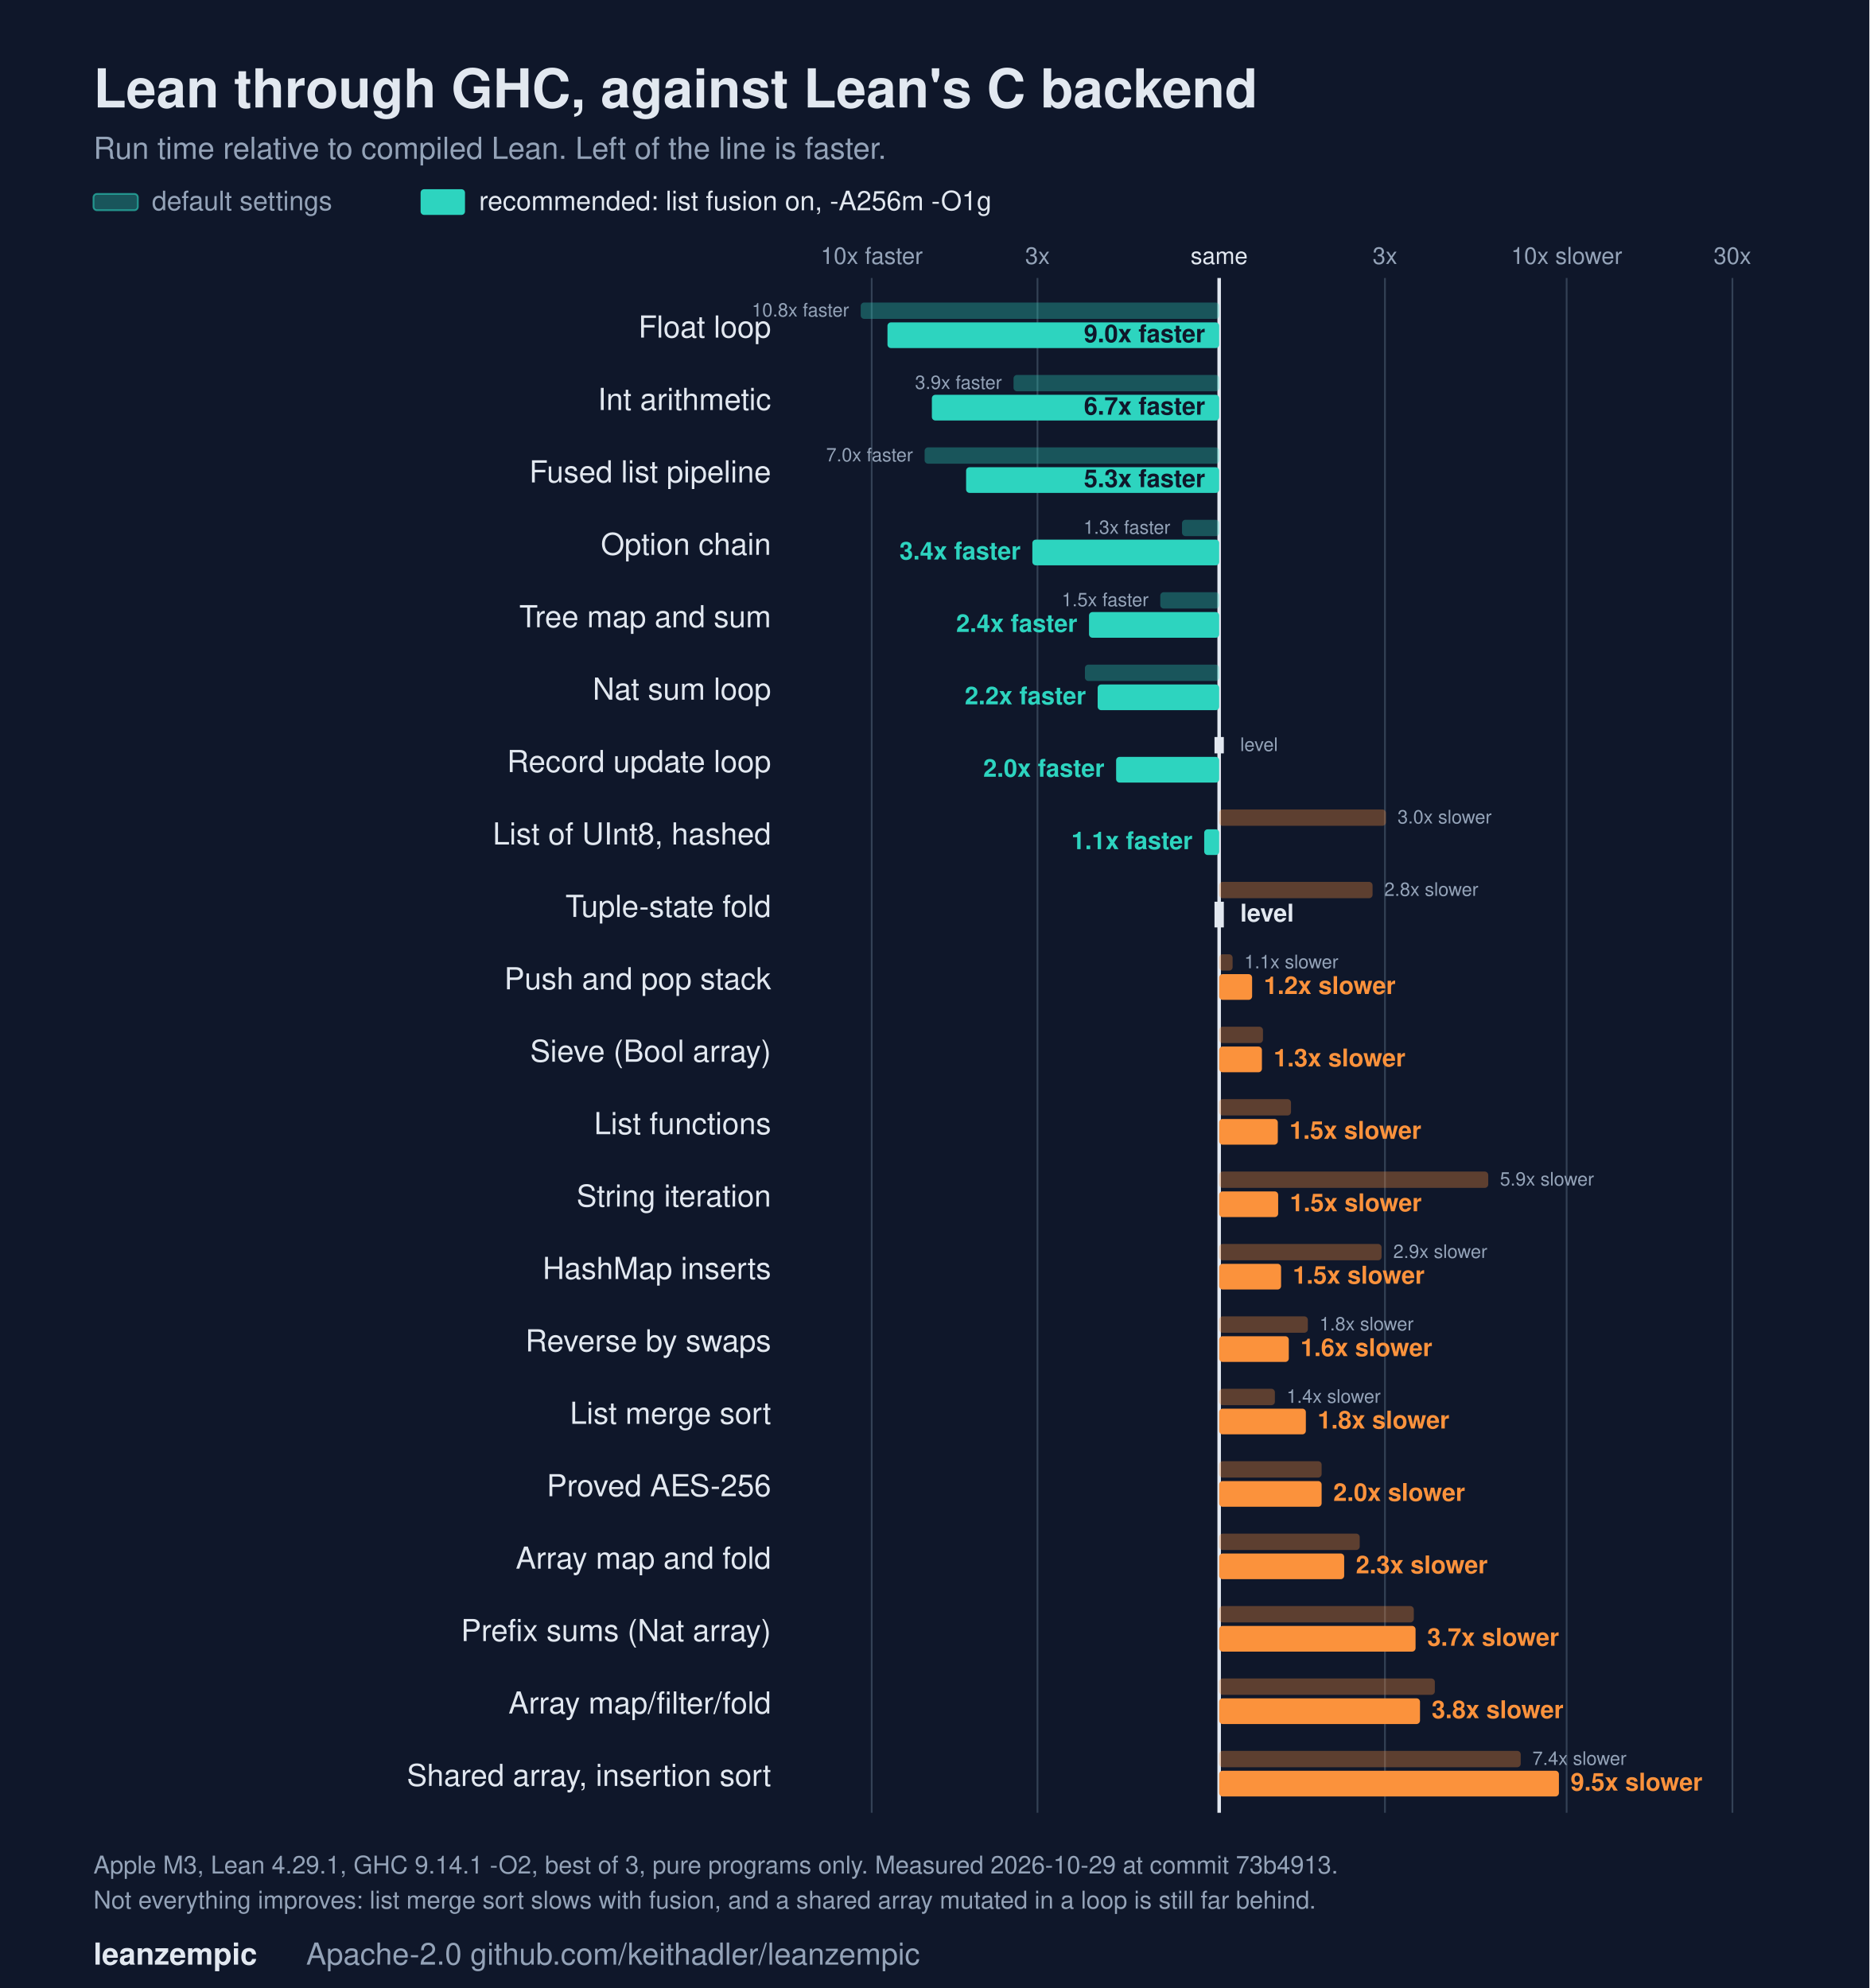
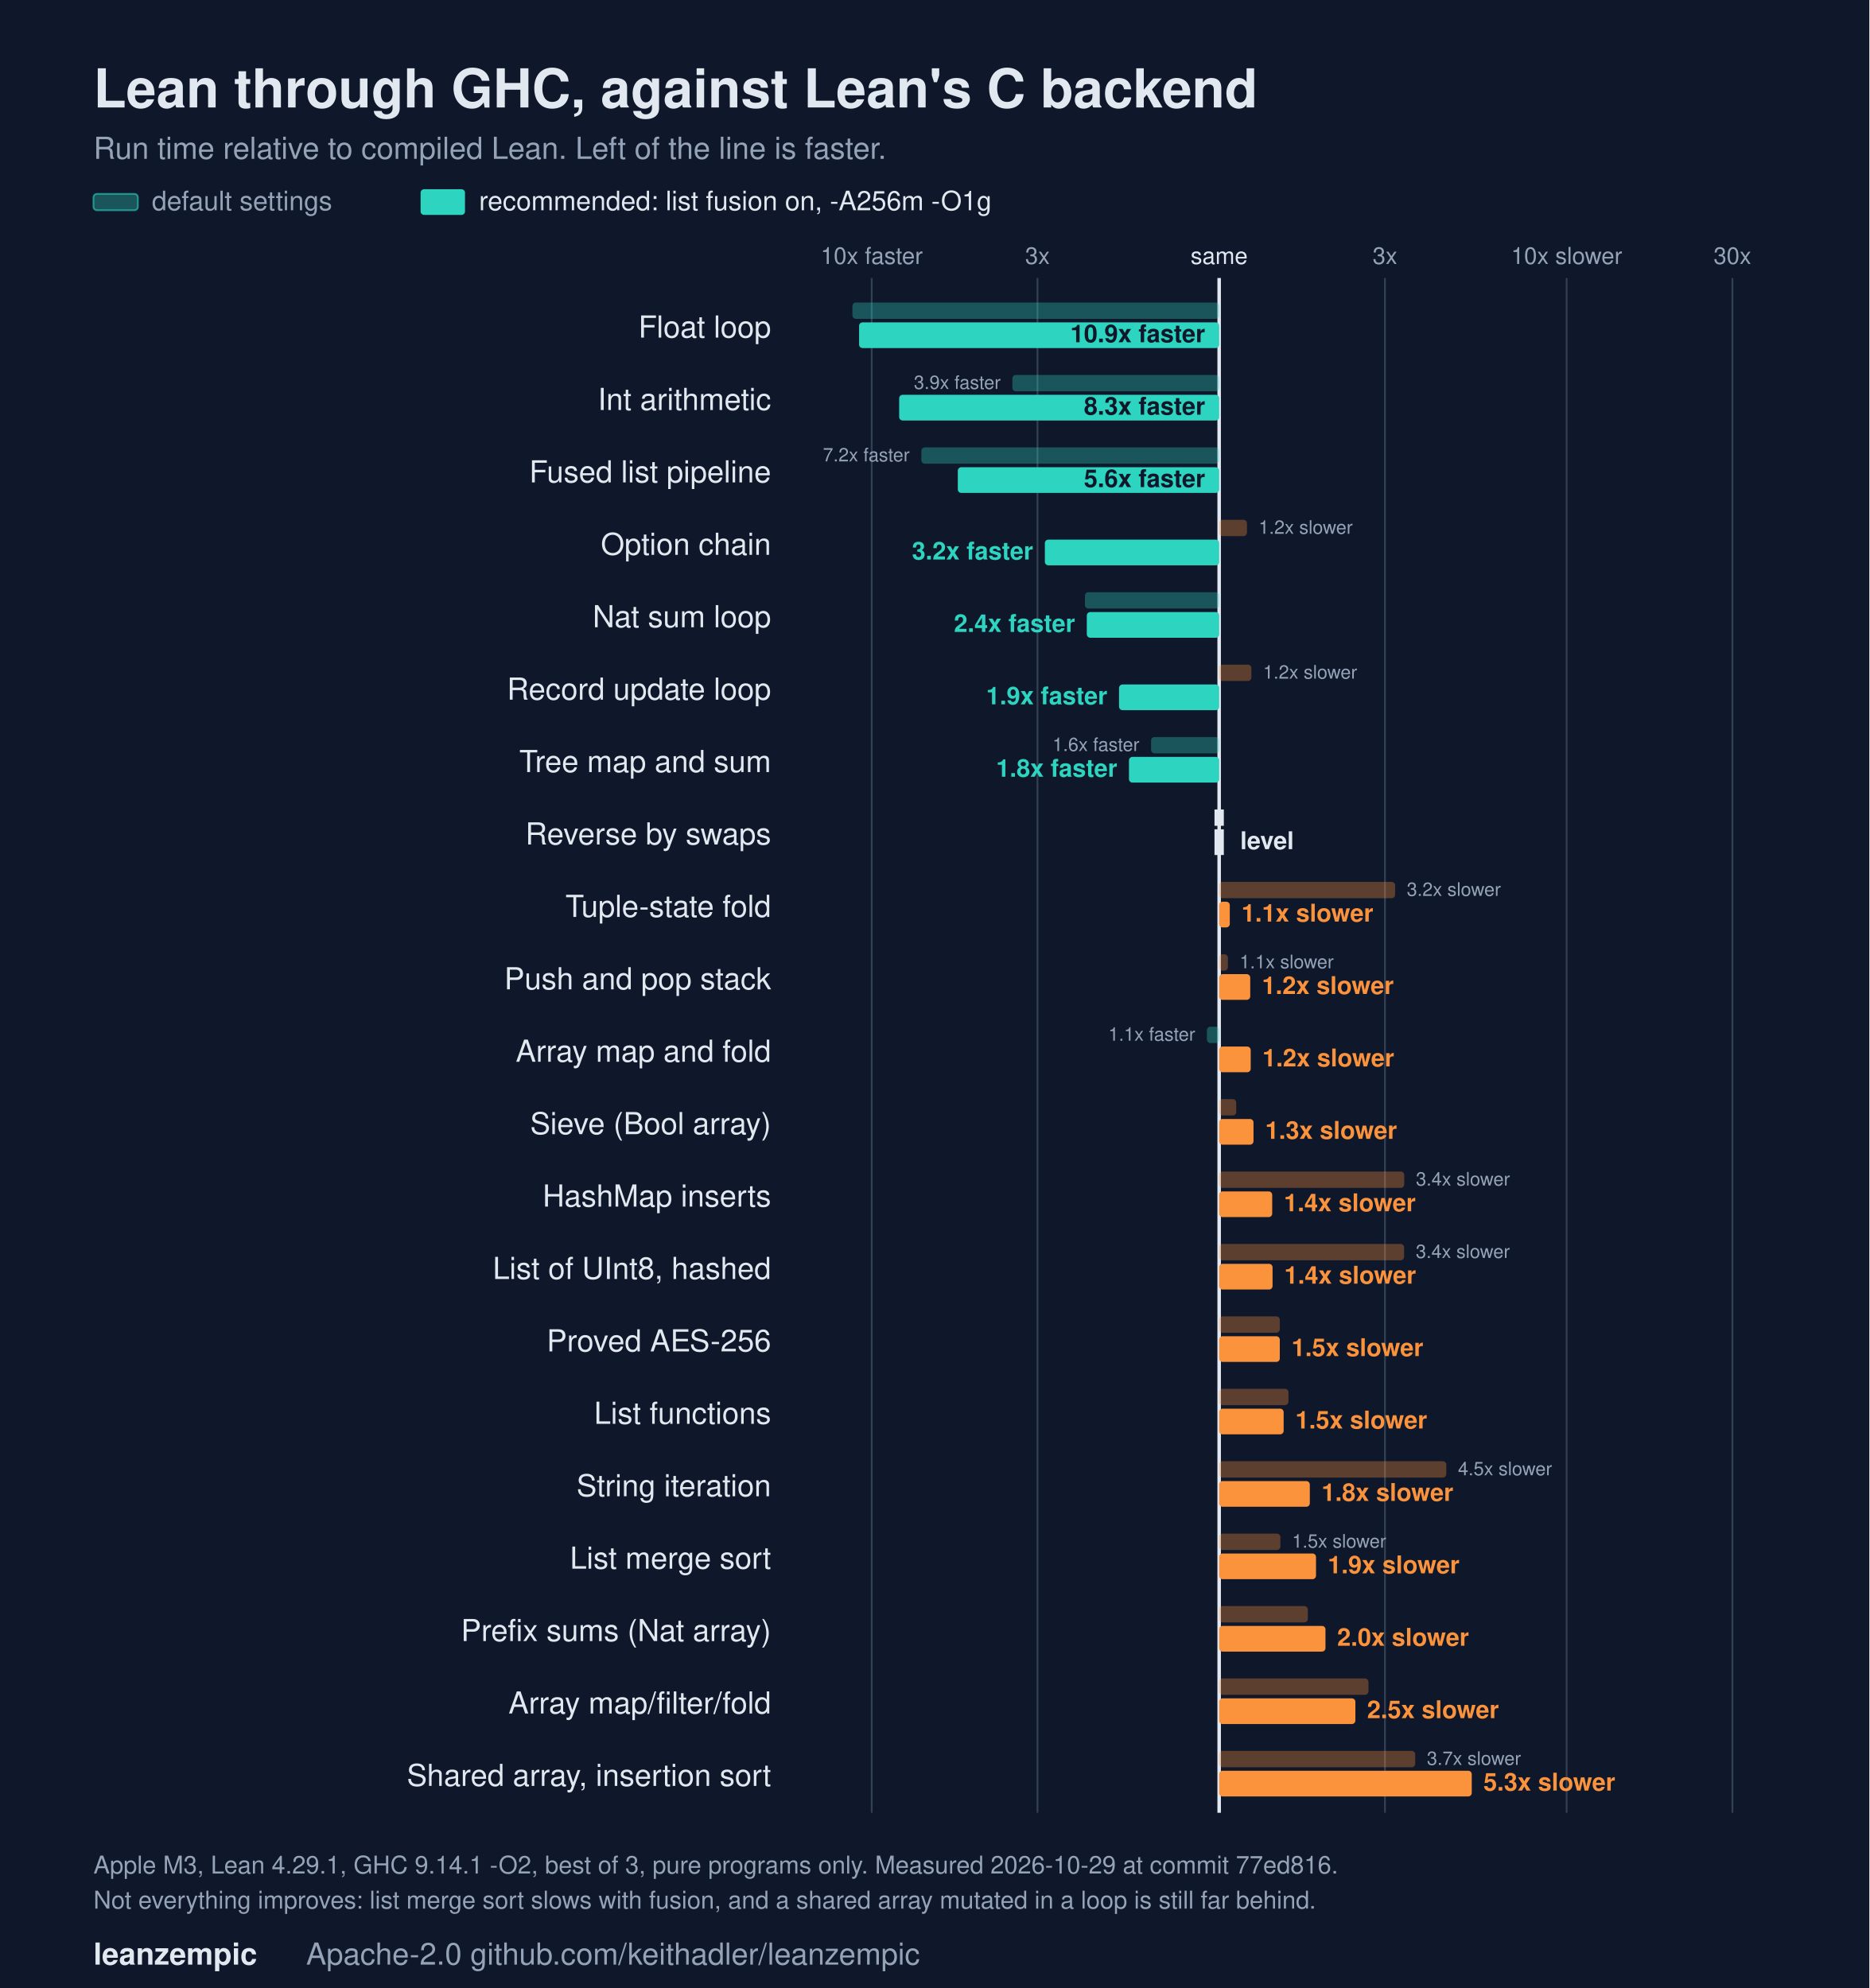
<svg xmlns="http://www.w3.org/2000/svg" width="1600" height="1702" viewBox="0 0 1600 1702" font-family="Helvetica Neue, Helvetica, Arial, sans-serif">
  <rect width="1600" height="1702" fill="#0f172a" />
  <text x="80" y="92" font-size="46" font-weight="700" fill="#e2e8f0">Lean through GHC, against Lean's C backend</text>
  <text x="80" y="136" font-size="26" fill="#94a3b8">Run time relative to compiled Lean. Left of the line is faster.</text>
  <rect x="80" y="166" width="38" height="14" rx="3" fill="#2dd4bf55" />
  <rect x="80" y="166" width="38" height="14" rx="3" fill="none" stroke="#2dd4bf" stroke-width="1.5" opacity=".6" />
  <text x="130" y="180" font-size="23" fill="#94a3b8">default settings</text>
  <rect x="360" y="162" width="38" height="22" rx="3" fill="#2dd4bf" />
  <text x="410" y="180" font-size="23" fill="#e2e8f0">recommended: list fusion on, -A256m -O1g</text>
  <line x1="746.1" y1="238" x2="746.1" y2="1552" stroke="#334155" stroke-width="1.5" />
  <text x="746.1" y="226" font-size="20" text-anchor="middle" fill="#94a3b8">10x faster</text>
  <line x1="888.0" y1="238" x2="888.0" y2="1552" stroke="#334155" stroke-width="1.5" />
  <text x="888.0" y="226" font-size="20" text-anchor="middle" fill="#94a3b8">3x</text>
  <line x1="1043.5" y1="238" x2="1043.5" y2="1552" stroke="#e2e8f0" stroke-width="3" />
  <text x="1043.5" y="226" font-size="20" text-anchor="middle" fill="#e2e8f0">same</text>
  <line x1="1185.4" y1="238" x2="1185.4" y2="1552" stroke="#334155" stroke-width="1.5" />
  <text x="1185.4" y="226" font-size="20" text-anchor="middle" fill="#94a3b8">3x</text>
  <line x1="1340.9" y1="238" x2="1340.9" y2="1552" stroke="#334155" stroke-width="1.5" />
  <text x="1340.9" y="226" font-size="20" text-anchor="middle" fill="#94a3b8">10x slower</text>
  <line x1="1482.8" y1="238" x2="1482.8" y2="1552" stroke="#334155" stroke-width="1.5" />
  <text x="1482.8" y="226" font-size="20" text-anchor="middle" fill="#94a3b8">30x</text>
  <text x="660" y="289.0" font-size="26" text-anchor="end" fill="#e2e8f0">Float loop</text>
-   <rect x="736.7" y="259.0" width="306.8" height="14" rx="3" fill="#2dd4bf55" />
-   <text x="726.7" y="271.0" font-size="16" text-anchor="end" fill="#94a3b8">10.8x faster</text>
-   <rect x="759.6" y="276.0" width="283.9" height="22" rx="3" fill="#2dd4bf" />
-   <text x="1031.5" y="293.0" font-size="21" font-weight="700" text-anchor="end" fill="#0f172a">9.0x faster</text>
+   <rect x="729.6" y="259.0" width="313.9" height="14" rx="3" fill="#2dd4bf55" />
+   <rect x="735.3" y="276.0" width="308.2" height="22" rx="3" fill="#2dd4bf" />
+   <text x="1031.5" y="293.0" font-size="21" font-weight="700" text-anchor="end" fill="#0f172a">10.9x faster</text>
  <text x="660" y="351.0" font-size="26" text-anchor="end" fill="#e2e8f0">Int arithmetic</text>
-   <rect x="867.5" y="321.0" width="176.0" height="14" rx="3" fill="#2dd4bf55" />
-   <text x="857.5" y="333.0" font-size="16" text-anchor="end" fill="#94a3b8">3.9x faster</text>
-   <rect x="797.6" y="338.0" width="245.9" height="22" rx="3" fill="#2dd4bf" />
-   <text x="1031.5" y="355.0" font-size="21" font-weight="700" text-anchor="end" fill="#0f172a">6.7x faster</text>
+   <rect x="866.5" y="321.0" width="177.0" height="14" rx="3" fill="#2dd4bf55" />
+   <text x="856.5" y="333.0" font-size="16" text-anchor="end" fill="#94a3b8">3.9x faster</text>
+   <rect x="769.6" y="338.0" width="273.9" height="22" rx="3" fill="#2dd4bf" />
+   <text x="1031.5" y="355.0" font-size="21" font-weight="700" text-anchor="end" fill="#0f172a">8.3x faster</text>
  <text x="660" y="413.0" font-size="26" text-anchor="end" fill="#e2e8f0">Fused list pipeline</text>
-   <rect x="791.4" y="383.0" width="252.1" height="14" rx="3" fill="#2dd4bf55" />
-   <text x="781.4" y="395.0" font-size="16" text-anchor="end" fill="#94a3b8">7.0x faster</text>
-   <rect x="826.9" y="400.0" width="216.6" height="22" rx="3" fill="#2dd4bf" />
-   <text x="1031.5" y="417.0" font-size="21" font-weight="700" text-anchor="end" fill="#0f172a">5.3x faster</text>
+   <rect x="788.6" y="383.0" width="254.9" height="14" rx="3" fill="#2dd4bf55" />
+   <text x="778.6" y="395.0" font-size="16" text-anchor="end" fill="#94a3b8">7.2x faster</text>
+   <rect x="819.8" y="400.0" width="223.7" height="22" rx="3" fill="#2dd4bf" />
+   <text x="1031.5" y="417.0" font-size="21" font-weight="700" text-anchor="end" fill="#0f172a">5.6x faster</text>
  <text x="660" y="475.0" font-size="26" text-anchor="end" fill="#e2e8f0">Option chain</text>
-   <rect x="1011.7" y="445.0" width="31.8" height="14" rx="3" fill="#2dd4bf55" />
-   <text x="1001.7" y="457.0" font-size="16" text-anchor="end" fill="#94a3b8">1.3x faster</text>
-   <rect x="883.6" y="462.0" width="159.9" height="22" rx="3" fill="#2dd4bf" />
-   <text x="873.6" y="479.0" font-size="21" font-weight="700" text-anchor="end" fill="#2dd4bf">3.4x faster</text>
-   <text x="660" y="537.0" font-size="26" text-anchor="end" fill="#e2e8f0">Tree map and sum</text>
-   <rect x="993.1" y="507.0" width="50.4" height="14" rx="3" fill="#2dd4bf55" />
-   <text x="983.1" y="519.0" font-size="16" text-anchor="end" fill="#94a3b8">1.5x faster</text>
-   <rect x="932.1" y="524.0" width="111.4" height="22" rx="3" fill="#2dd4bf" />
-   <text x="922.1" y="541.0" font-size="21" font-weight="700" text-anchor="end" fill="#2dd4bf">2.4x faster</text>
-   <text x="660" y="599.0" font-size="26" text-anchor="end" fill="#e2e8f0">Nat sum loop</text>
-   <rect x="928.6" y="569.0" width="114.9" height="14" rx="3" fill="#2dd4bf55" />
-   <rect x="939.5" y="586.0" width="104.0" height="22" rx="3" fill="#2dd4bf" />
-   <text x="929.5" y="603.0" font-size="21" font-weight="700" text-anchor="end" fill="#2dd4bf">2.2x faster</text>
-   <text x="660" y="661.0" font-size="26" text-anchor="end" fill="#e2e8f0">Record update loop</text>
-   <rect x="1039.5" y="631.0" width="8" height="14" fill="#e2e8f0" />
-   <text x="1061.5" y="643.0" font-size="16" text-anchor="start" fill="#94a3b8">level</text>
-   <rect x="955.3" y="648.0" width="88.2" height="22" rx="3" fill="#2dd4bf" />
-   <text x="945.3" y="665.0" font-size="21" font-weight="700" text-anchor="end" fill="#2dd4bf">2.0x faster</text>
-   <text x="660" y="723.0" font-size="26" text-anchor="end" fill="#e2e8f0">List of UInt8, hashed</text>
-   <rect x="1043.5" y="693.0" width="142.7" height="14" rx="3" fill="#fb923c55" />
-   <text x="1196.2" y="705.0" font-size="16" text-anchor="start" fill="#94a3b8">3.0x slower</text>
-   <rect x="1030.7" y="710.0" width="12.8" height="22" rx="3" fill="#2dd4bf" />
-   <text x="1020.7" y="727.0" font-size="21" font-weight="700" text-anchor="end" fill="#2dd4bf">1.1x faster</text>
+   <rect x="1043.5" y="445.0" width="23.8" height="14" rx="3" fill="#fb923c55" />
+   <text x="1077.3" y="457.0" font-size="16" text-anchor="start" fill="#94a3b8">1.2x slower</text>
+   <rect x="894.3" y="462.0" width="149.2" height="22" rx="3" fill="#2dd4bf" />
+   <text x="884.3" y="479.0" font-size="21" font-weight="700" text-anchor="end" fill="#2dd4bf">3.2x faster</text>
+   <text x="660" y="537.0" font-size="26" text-anchor="end" fill="#e2e8f0">Nat sum loop</text>
+   <rect x="928.6" y="507.0" width="114.9" height="14" rx="3" fill="#2dd4bf55" />
+   <rect x="930.2" y="524.0" width="113.3" height="22" rx="3" fill="#2dd4bf" />
+   <text x="920.2" y="541.0" font-size="21" font-weight="700" text-anchor="end" fill="#2dd4bf">2.4x faster</text>
+   <text x="660" y="599.0" font-size="26" text-anchor="end" fill="#e2e8f0">Record update loop</text>
+   <rect x="1043.5" y="569.0" width="27.6" height="14" rx="3" fill="#fb923c55" />
+   <text x="1081.1" y="581.0" font-size="16" text-anchor="start" fill="#94a3b8">1.2x slower</text>
+   <rect x="957.8" y="586.0" width="85.7" height="22" rx="3" fill="#2dd4bf" />
+   <text x="947.8" y="603.0" font-size="21" font-weight="700" text-anchor="end" fill="#2dd4bf">1.9x faster</text>
+   <text x="660" y="661.0" font-size="26" text-anchor="end" fill="#e2e8f0">Tree map and sum</text>
+   <rect x="985.2" y="631.0" width="58.3" height="14" rx="3" fill="#2dd4bf55" />
+   <text x="975.2" y="643.0" font-size="16" text-anchor="end" fill="#94a3b8">1.6x faster</text>
+   <rect x="966.3" y="648.0" width="77.2" height="22" rx="3" fill="#2dd4bf" />
+   <text x="956.3" y="665.0" font-size="21" font-weight="700" text-anchor="end" fill="#2dd4bf">1.8x faster</text>
+   <text x="660" y="723.0" font-size="26" text-anchor="end" fill="#e2e8f0">Reverse by swaps</text>
+   <rect x="1039.5" y="693.0" width="8" height="14" fill="#e2e8f0" />
+   <rect x="1039.5" y="710.0" width="8" height="22" fill="#e2e8f0" />
+   <text x="1061.5" y="727.0" font-size="21" font-weight="700" text-anchor="start" fill="#e2e8f0">level</text>
  <text x="660" y="785.0" font-size="26" text-anchor="end" fill="#e2e8f0">Tuple-state fold</text>
-   <rect x="1043.5" y="755.0" width="131.3" height="14" rx="3" fill="#fb923c55" />
-   <text x="1184.8" y="767.0" font-size="16" text-anchor="start" fill="#94a3b8">2.8x slower</text>
-   <rect x="1039.5" y="772.0" width="8" height="22" fill="#e2e8f0" />
-   <text x="1061.5" y="789.0" font-size="21" font-weight="700" text-anchor="start" fill="#e2e8f0">level</text>
+   <rect x="1043.5" y="755.0" width="150.6" height="14" rx="3" fill="#fb923c55" />
+   <text x="1204.1" y="767.0" font-size="16" text-anchor="start" fill="#94a3b8">3.2x slower</text>
+   <rect x="1043.5" y="772.0" width="9.1" height="22" rx="3" fill="#fb923c" />
+   <text x="1062.6" y="789.0" font-size="21" font-weight="700" text-anchor="start" fill="#fb923c">1.1x slower</text>
  <text x="660" y="847.0" font-size="26" text-anchor="end" fill="#e2e8f0">Push and pop stack</text>
-   <rect x="1043.5" y="817.0" width="11.5" height="14" rx="3" fill="#fb923c55" />
-   <text x="1065.0" y="829.0" font-size="16" text-anchor="start" fill="#94a3b8">1.1x slower</text>
-   <rect x="1043.5" y="834.0" width="28.2" height="22" rx="3" fill="#fb923c" />
-   <text x="1081.7" y="851.0" font-size="21" font-weight="700" text-anchor="start" fill="#fb923c">1.2x slower</text>
-   <text x="660" y="909.0" font-size="26" text-anchor="end" fill="#e2e8f0">Sieve (Bool array)</text>
-   <rect x="1043.5" y="879.0" width="37.5" height="14" rx="3" fill="#fb923c55" />
-   <rect x="1043.5" y="896.0" width="36.6" height="22" rx="3" fill="#fb923c" />
-   <text x="1090.1" y="913.0" font-size="21" font-weight="700" text-anchor="start" fill="#fb923c">1.3x slower</text>
-   <text x="660" y="971.0" font-size="26" text-anchor="end" fill="#e2e8f0">List functions</text>
-   <rect x="1043.5" y="941.0" width="61.5" height="14" rx="3" fill="#fb923c55" />
-   <rect x="1043.5" y="958.0" width="50.2" height="22" rx="3" fill="#fb923c" />
-   <text x="1103.7" y="975.0" font-size="21" font-weight="700" text-anchor="start" fill="#fb923c">1.5x slower</text>
-   <text x="660" y="1033.0" font-size="26" text-anchor="end" fill="#e2e8f0">String iteration</text>
-   <rect x="1043.5" y="1003.0" width="230.3" height="14" rx="3" fill="#fb923c55" />
-   <text x="1283.8" y="1015.0" font-size="16" text-anchor="start" fill="#94a3b8">5.9x slower</text>
-   <rect x="1043.5" y="1020.0" width="50.5" height="22" rx="3" fill="#fb923c" />
-   <text x="1104.0" y="1037.0" font-size="21" font-weight="700" text-anchor="start" fill="#fb923c">1.5x slower</text>
-   <text x="660" y="1095.0" font-size="26" text-anchor="end" fill="#e2e8f0">HashMap inserts</text>
-   <rect x="1043.5" y="1065.0" width="139.0" height="14" rx="3" fill="#fb923c55" />
-   <text x="1192.5" y="1077.0" font-size="16" text-anchor="start" fill="#94a3b8">2.9x slower</text>
-   <rect x="1043.5" y="1082.0" width="53.0" height="22" rx="3" fill="#fb923c" />
-   <text x="1106.5" y="1099.0" font-size="21" font-weight="700" text-anchor="start" fill="#fb923c">1.5x slower</text>
-   <text x="660" y="1157.0" font-size="26" text-anchor="end" fill="#e2e8f0">Reverse by swaps</text>
-   <rect x="1043.5" y="1127.0" width="75.9" height="14" rx="3" fill="#fb923c55" />
-   <text x="1129.4" y="1139.0" font-size="16" text-anchor="start" fill="#94a3b8">1.8x slower</text>
-   <rect x="1043.5" y="1144.0" width="59.6" height="22" rx="3" fill="#fb923c" />
-   <text x="1113.1" y="1161.0" font-size="21" font-weight="700" text-anchor="start" fill="#fb923c">1.6x slower</text>
-   <text x="660" y="1219.0" font-size="26" text-anchor="end" fill="#e2e8f0">List merge sort</text>
-   <rect x="1043.5" y="1189.0" width="47.7" height="14" rx="3" fill="#fb923c55" />
-   <text x="1101.2" y="1201.0" font-size="16" text-anchor="start" fill="#94a3b8">1.4x slower</text>
-   <rect x="1043.5" y="1206.0" width="74.2" height="22" rx="3" fill="#fb923c" />
-   <text x="1127.7" y="1223.0" font-size="21" font-weight="700" text-anchor="start" fill="#fb923c">1.8x slower</text>
-   <text x="660" y="1281.0" font-size="26" text-anchor="end" fill="#e2e8f0">Proved AES-256</text>
-   <rect x="1043.5" y="1251.0" width="87.7" height="14" rx="3" fill="#fb923c55" />
-   <rect x="1043.5" y="1268.0" width="87.7" height="22" rx="3" fill="#fb923c" />
-   <text x="1141.2" y="1285.0" font-size="21" font-weight="700" text-anchor="start" fill="#fb923c">2.0x slower</text>
-   <text x="660" y="1343.0" font-size="26" text-anchor="end" fill="#e2e8f0">Array map and fold</text>
-   <rect x="1043.5" y="1313.0" width="120.3" height="14" rx="3" fill="#fb923c55" />
-   <rect x="1043.5" y="1330.0" width="107.0" height="22" rx="3" fill="#fb923c" />
-   <text x="1160.5" y="1347.0" font-size="21" font-weight="700" text-anchor="start" fill="#fb923c">2.3x slower</text>
+   <rect x="1043.5" y="817.0" width="7.5" height="14" rx="3" fill="#fb923c55" />
+   <text x="1061.0" y="829.0" font-size="16" text-anchor="start" fill="#94a3b8">1.1x slower</text>
+   <rect x="1043.5" y="834.0" width="26.6" height="22" rx="3" fill="#fb923c" />
+   <text x="1080.1" y="851.0" font-size="21" font-weight="700" text-anchor="start" fill="#fb923c">1.2x slower</text>
+   <text x="660" y="909.0" font-size="26" text-anchor="end" fill="#e2e8f0">Array map and fold</text>
+   <rect x="1033.0" y="879.0" width="10.5" height="14" rx="3" fill="#2dd4bf55" />
+   <text x="1023.0" y="891.0" font-size="16" text-anchor="end" fill="#94a3b8">1.1x faster</text>
+   <rect x="1043.5" y="896.0" width="27.0" height="22" rx="3" fill="#fb923c" />
+   <text x="1080.5" y="913.0" font-size="21" font-weight="700" text-anchor="start" fill="#fb923c">1.2x slower</text>
+   <text x="660" y="971.0" font-size="26" text-anchor="end" fill="#e2e8f0">Sieve (Bool array)</text>
+   <rect x="1043.5" y="941.0" width="14.6" height="14" rx="3" fill="#fb923c55" />
+   <rect x="1043.5" y="958.0" width="29.4" height="22" rx="3" fill="#fb923c" />
+   <text x="1082.9" y="975.0" font-size="21" font-weight="700" text-anchor="start" fill="#fb923c">1.3x slower</text>
+   <text x="660" y="1033.0" font-size="26" text-anchor="end" fill="#e2e8f0">HashMap inserts</text>
+   <rect x="1043.5" y="1003.0" width="158.4" height="14" rx="3" fill="#fb923c55" />
+   <text x="1211.9" y="1015.0" font-size="16" text-anchor="start" fill="#94a3b8">3.4x slower</text>
+   <rect x="1043.5" y="1020.0" width="45.4" height="22" rx="3" fill="#fb923c" />
+   <text x="1098.9" y="1037.0" font-size="21" font-weight="700" text-anchor="start" fill="#fb923c">1.4x slower</text>
+   <text x="660" y="1095.0" font-size="26" text-anchor="end" fill="#e2e8f0">List of UInt8, hashed</text>
+   <rect x="1043.5" y="1065.0" width="158.3" height="14" rx="3" fill="#fb923c55" />
+   <text x="1211.8" y="1077.0" font-size="16" text-anchor="start" fill="#94a3b8">3.4x slower</text>
+   <rect x="1043.5" y="1082.0" width="45.7" height="22" rx="3" fill="#fb923c" />
+   <text x="1099.2" y="1099.0" font-size="21" font-weight="700" text-anchor="start" fill="#fb923c">1.4x slower</text>
+   <text x="660" y="1157.0" font-size="26" text-anchor="end" fill="#e2e8f0">Proved AES-256</text>
+   <rect x="1043.5" y="1127.0" width="51.9" height="14" rx="3" fill="#fb923c55" />
+   <rect x="1043.5" y="1144.0" width="51.9" height="22" rx="3" fill="#fb923c" />
+   <text x="1105.4" y="1161.0" font-size="21" font-weight="700" text-anchor="start" fill="#fb923c">1.5x slower</text>
+   <text x="660" y="1219.0" font-size="26" text-anchor="end" fill="#e2e8f0">List functions</text>
+   <rect x="1043.5" y="1189.0" width="59.3" height="14" rx="3" fill="#fb923c55" />
+   <rect x="1043.5" y="1206.0" width="55.2" height="22" rx="3" fill="#fb923c" />
+   <text x="1108.7" y="1223.0" font-size="21" font-weight="700" text-anchor="start" fill="#fb923c">1.5x slower</text>
+   <text x="660" y="1281.0" font-size="26" text-anchor="end" fill="#e2e8f0">String iteration</text>
+   <rect x="1043.5" y="1251.0" width="194.4" height="14" rx="3" fill="#fb923c55" />
+   <text x="1247.9" y="1263.0" font-size="16" text-anchor="start" fill="#94a3b8">4.5x slower</text>
+   <rect x="1043.5" y="1268.0" width="77.6" height="22" rx="3" fill="#fb923c" />
+   <text x="1131.1" y="1285.0" font-size="21" font-weight="700" text-anchor="start" fill="#fb923c">1.8x slower</text>
+   <text x="660" y="1343.0" font-size="26" text-anchor="end" fill="#e2e8f0">List merge sort</text>
+   <rect x="1043.5" y="1313.0" width="52.4" height="14" rx="3" fill="#fb923c55" />
+   <text x="1105.9" y="1325.0" font-size="16" text-anchor="start" fill="#94a3b8">1.5x slower</text>
+   <rect x="1043.5" y="1330.0" width="82.9" height="22" rx="3" fill="#fb923c" />
+   <text x="1136.4" y="1347.0" font-size="21" font-weight="700" text-anchor="start" fill="#fb923c">1.9x slower</text>
  <text x="660" y="1405.0" font-size="26" text-anchor="end" fill="#e2e8f0">Prefix sums (Nat array)</text>
-   <rect x="1043.5" y="1375.0" width="166.6" height="14" rx="3" fill="#fb923c55" />
-   <rect x="1043.5" y="1392.0" width="168.1" height="22" rx="3" fill="#fb923c" />
-   <text x="1221.6" y="1409.0" font-size="21" font-weight="700" text-anchor="start" fill="#fb923c">3.7x slower</text>
+   <rect x="1043.5" y="1375.0" width="75.9" height="14" rx="3" fill="#fb923c55" />
+   <rect x="1043.5" y="1392.0" width="91.0" height="22" rx="3" fill="#fb923c" />
+   <text x="1144.5" y="1409.0" font-size="21" font-weight="700" text-anchor="start" fill="#fb923c">2.0x slower</text>
  <text x="660" y="1467.0" font-size="26" text-anchor="end" fill="#e2e8f0">Array map/filter/fold</text>
-   <rect x="1043.5" y="1437.0" width="184.6" height="14" rx="3" fill="#fb923c55" />
-   <rect x="1043.5" y="1454.0" width="171.9" height="22" rx="3" fill="#fb923c" />
-   <text x="1225.4" y="1471.0" font-size="21" font-weight="700" text-anchor="start" fill="#fb923c">3.8x slower</text>
+   <rect x="1043.5" y="1437.0" width="127.8" height="14" rx="3" fill="#fb923c55" />
+   <rect x="1043.5" y="1454.0" width="116.6" height="22" rx="3" fill="#fb923c" />
+   <text x="1170.1" y="1471.0" font-size="21" font-weight="700" text-anchor="start" fill="#fb923c">2.5x slower</text>
  <text x="660" y="1529.0" font-size="26" text-anchor="end" fill="#e2e8f0">Shared array, insertion sort</text>
-   <rect x="1043.5" y="1499.0" width="258.1" height="14" rx="3" fill="#fb923c55" />
-   <text x="1311.6" y="1511.0" font-size="16" text-anchor="start" fill="#94a3b8">7.4x slower</text>
-   <rect x="1043.5" y="1516.0" width="290.8" height="22" rx="3" fill="#fb923c" />
-   <text x="1344.3" y="1533.0" font-size="21" font-weight="700" text-anchor="start" fill="#fb923c">9.5x slower</text>
-   <text x="80" y="1604" font-size="21" fill="#94a3b8">Apple M3, Lean 4.29.1, GHC 9.14.1 -O2, best of 3, pure programs only. Measured 2026-10-29 at commit 73b4913.</text>
+   <rect x="1043.5" y="1499.0" width="167.8" height="14" rx="3" fill="#fb923c55" />
+   <text x="1221.3" y="1511.0" font-size="16" text-anchor="start" fill="#94a3b8">3.7x slower</text>
+   <rect x="1043.5" y="1516.0" width="216.2" height="22" rx="3" fill="#fb923c" />
+   <text x="1269.7" y="1533.0" font-size="21" font-weight="700" text-anchor="start" fill="#fb923c">5.3x slower</text>
+   <text x="80" y="1604" font-size="21" fill="#94a3b8">Apple M3, Lean 4.29.1, GHC 9.14.1 -O2, best of 3, pure programs only. Measured 2026-10-29 at commit 77ed816.</text>
  <text x="80" y="1634" font-size="21" fill="#94a3b8">Not everything improves: list merge sort slows with fusion, and a shared array mutated in a loop is still far behind.</text>
  <text x="80" y="1682" font-size="26" font-weight="700" fill="#e2e8f0">leanzempic</text>
  <text x="262" y="1682" font-size="26" fill="#94a3b8">Apache-2.0  github.com/keithadler/leanzempic</text>
</svg>
